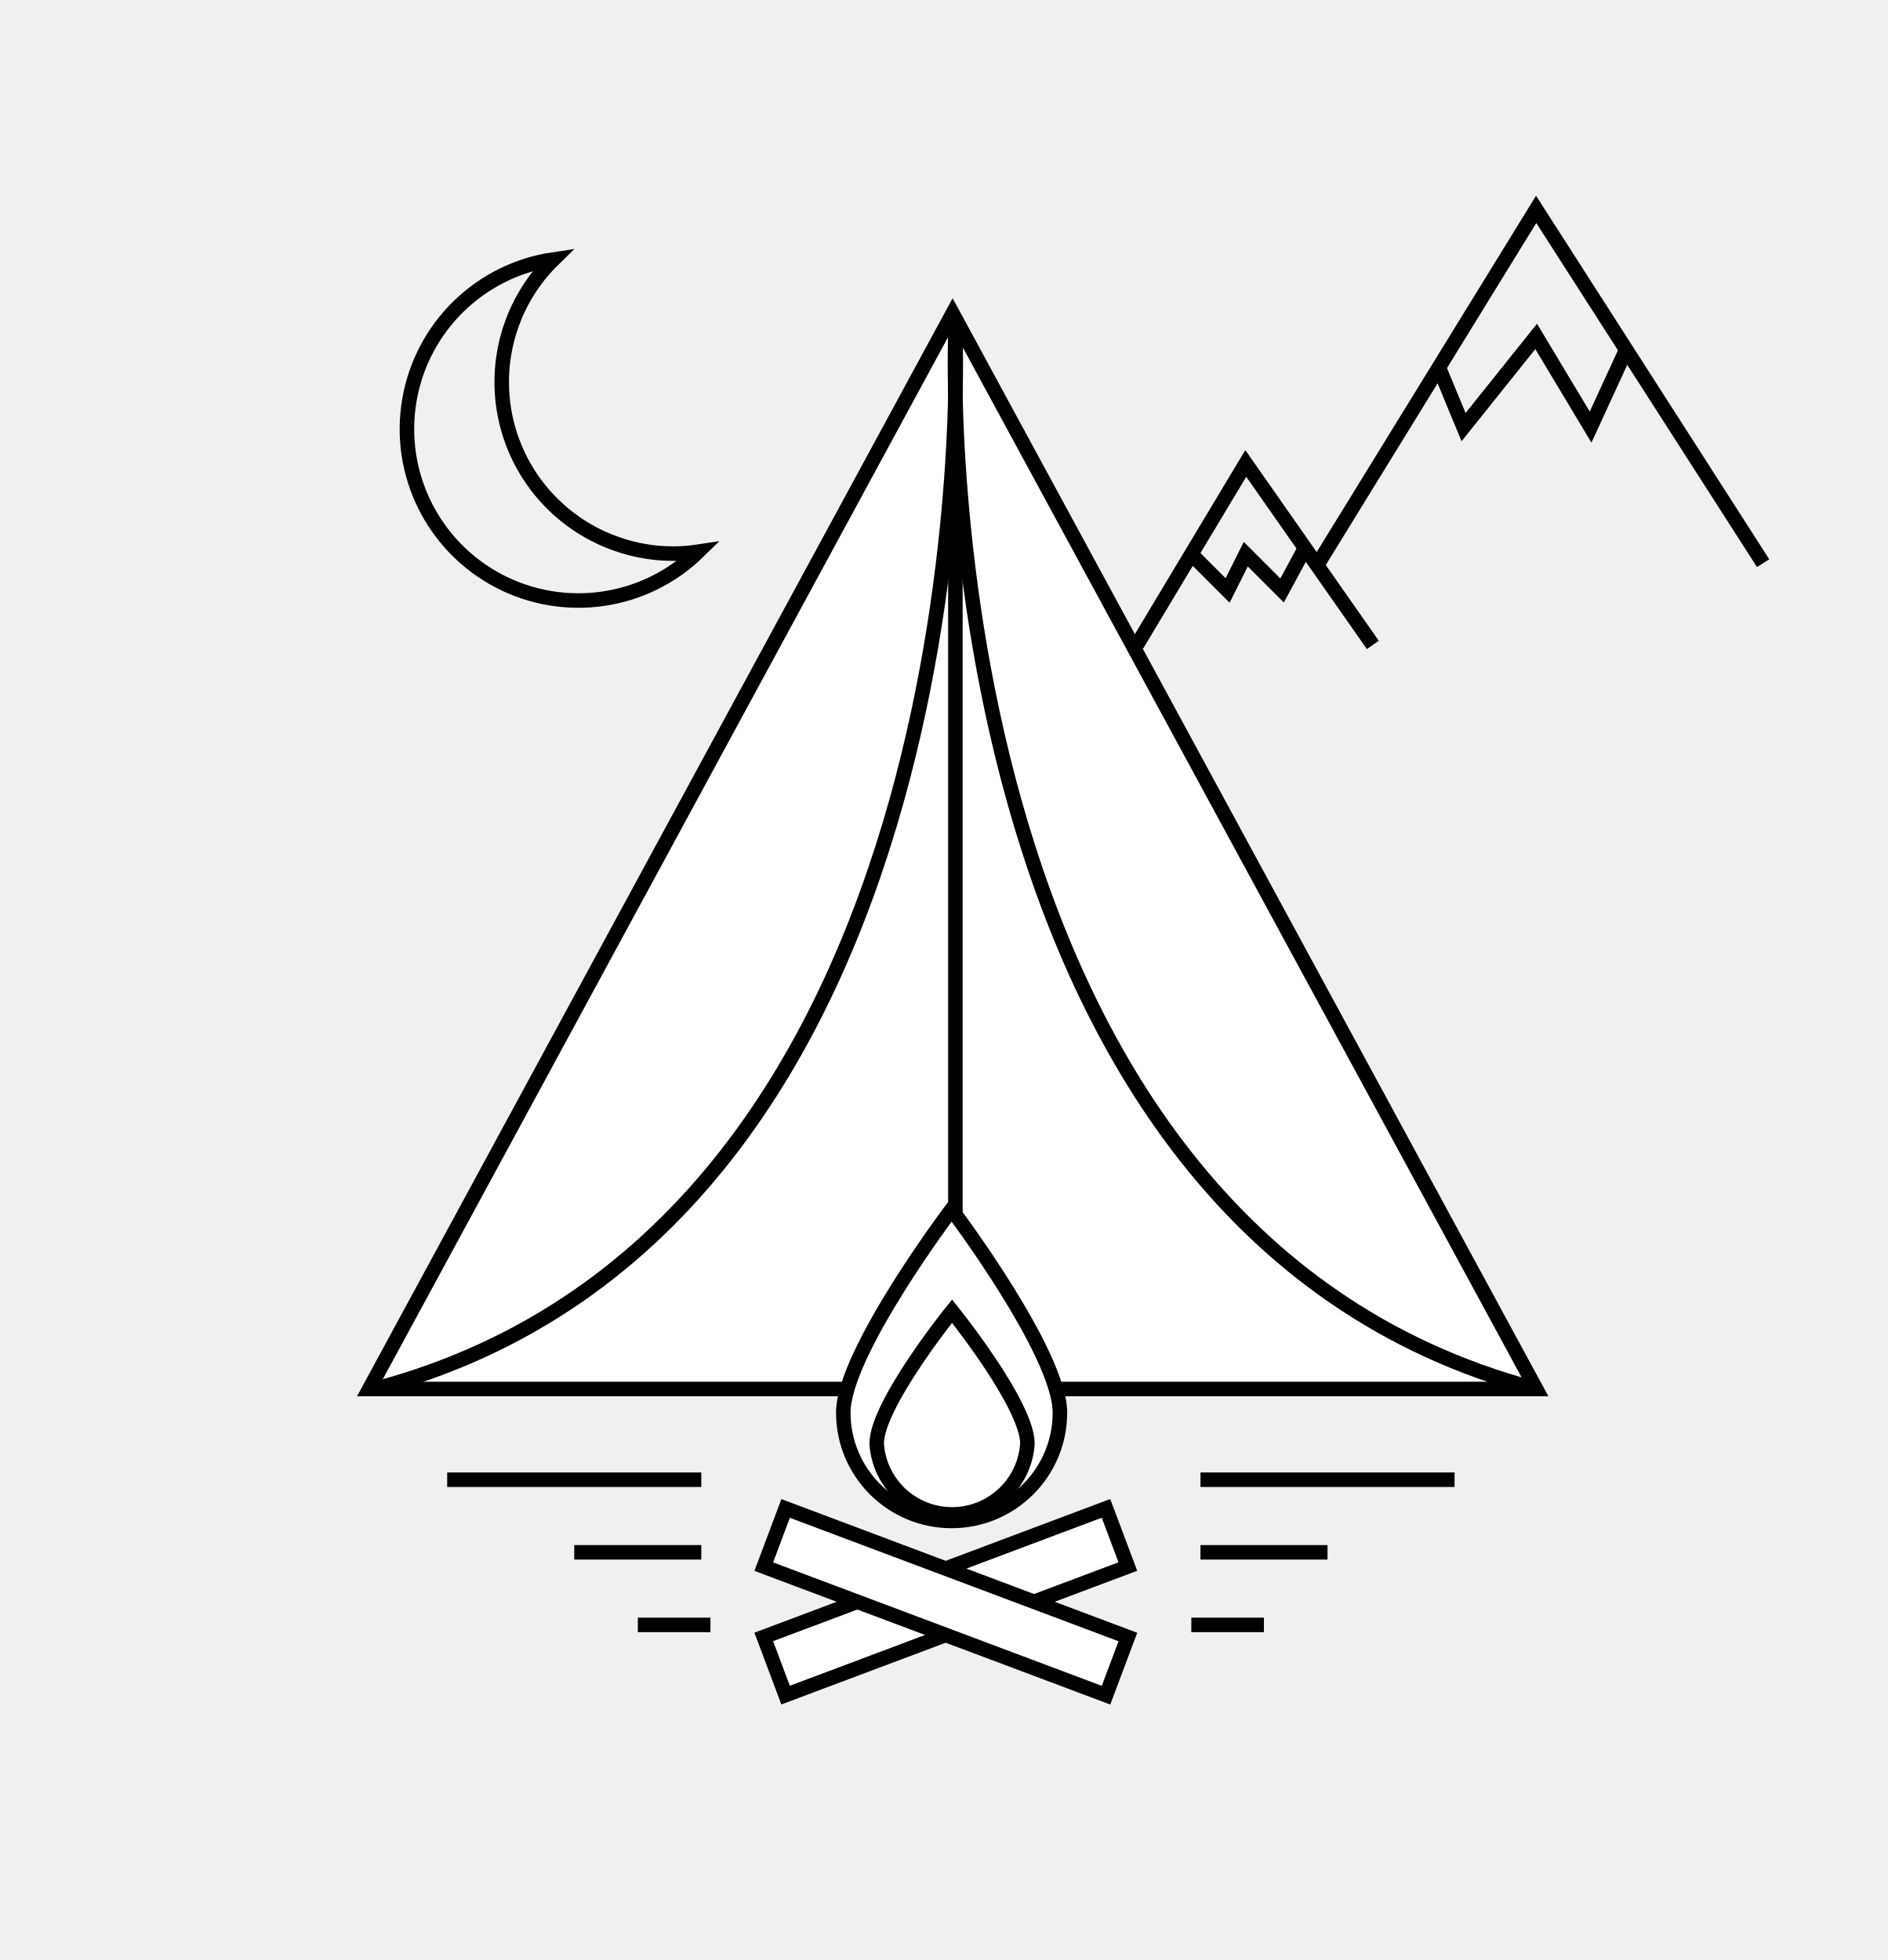
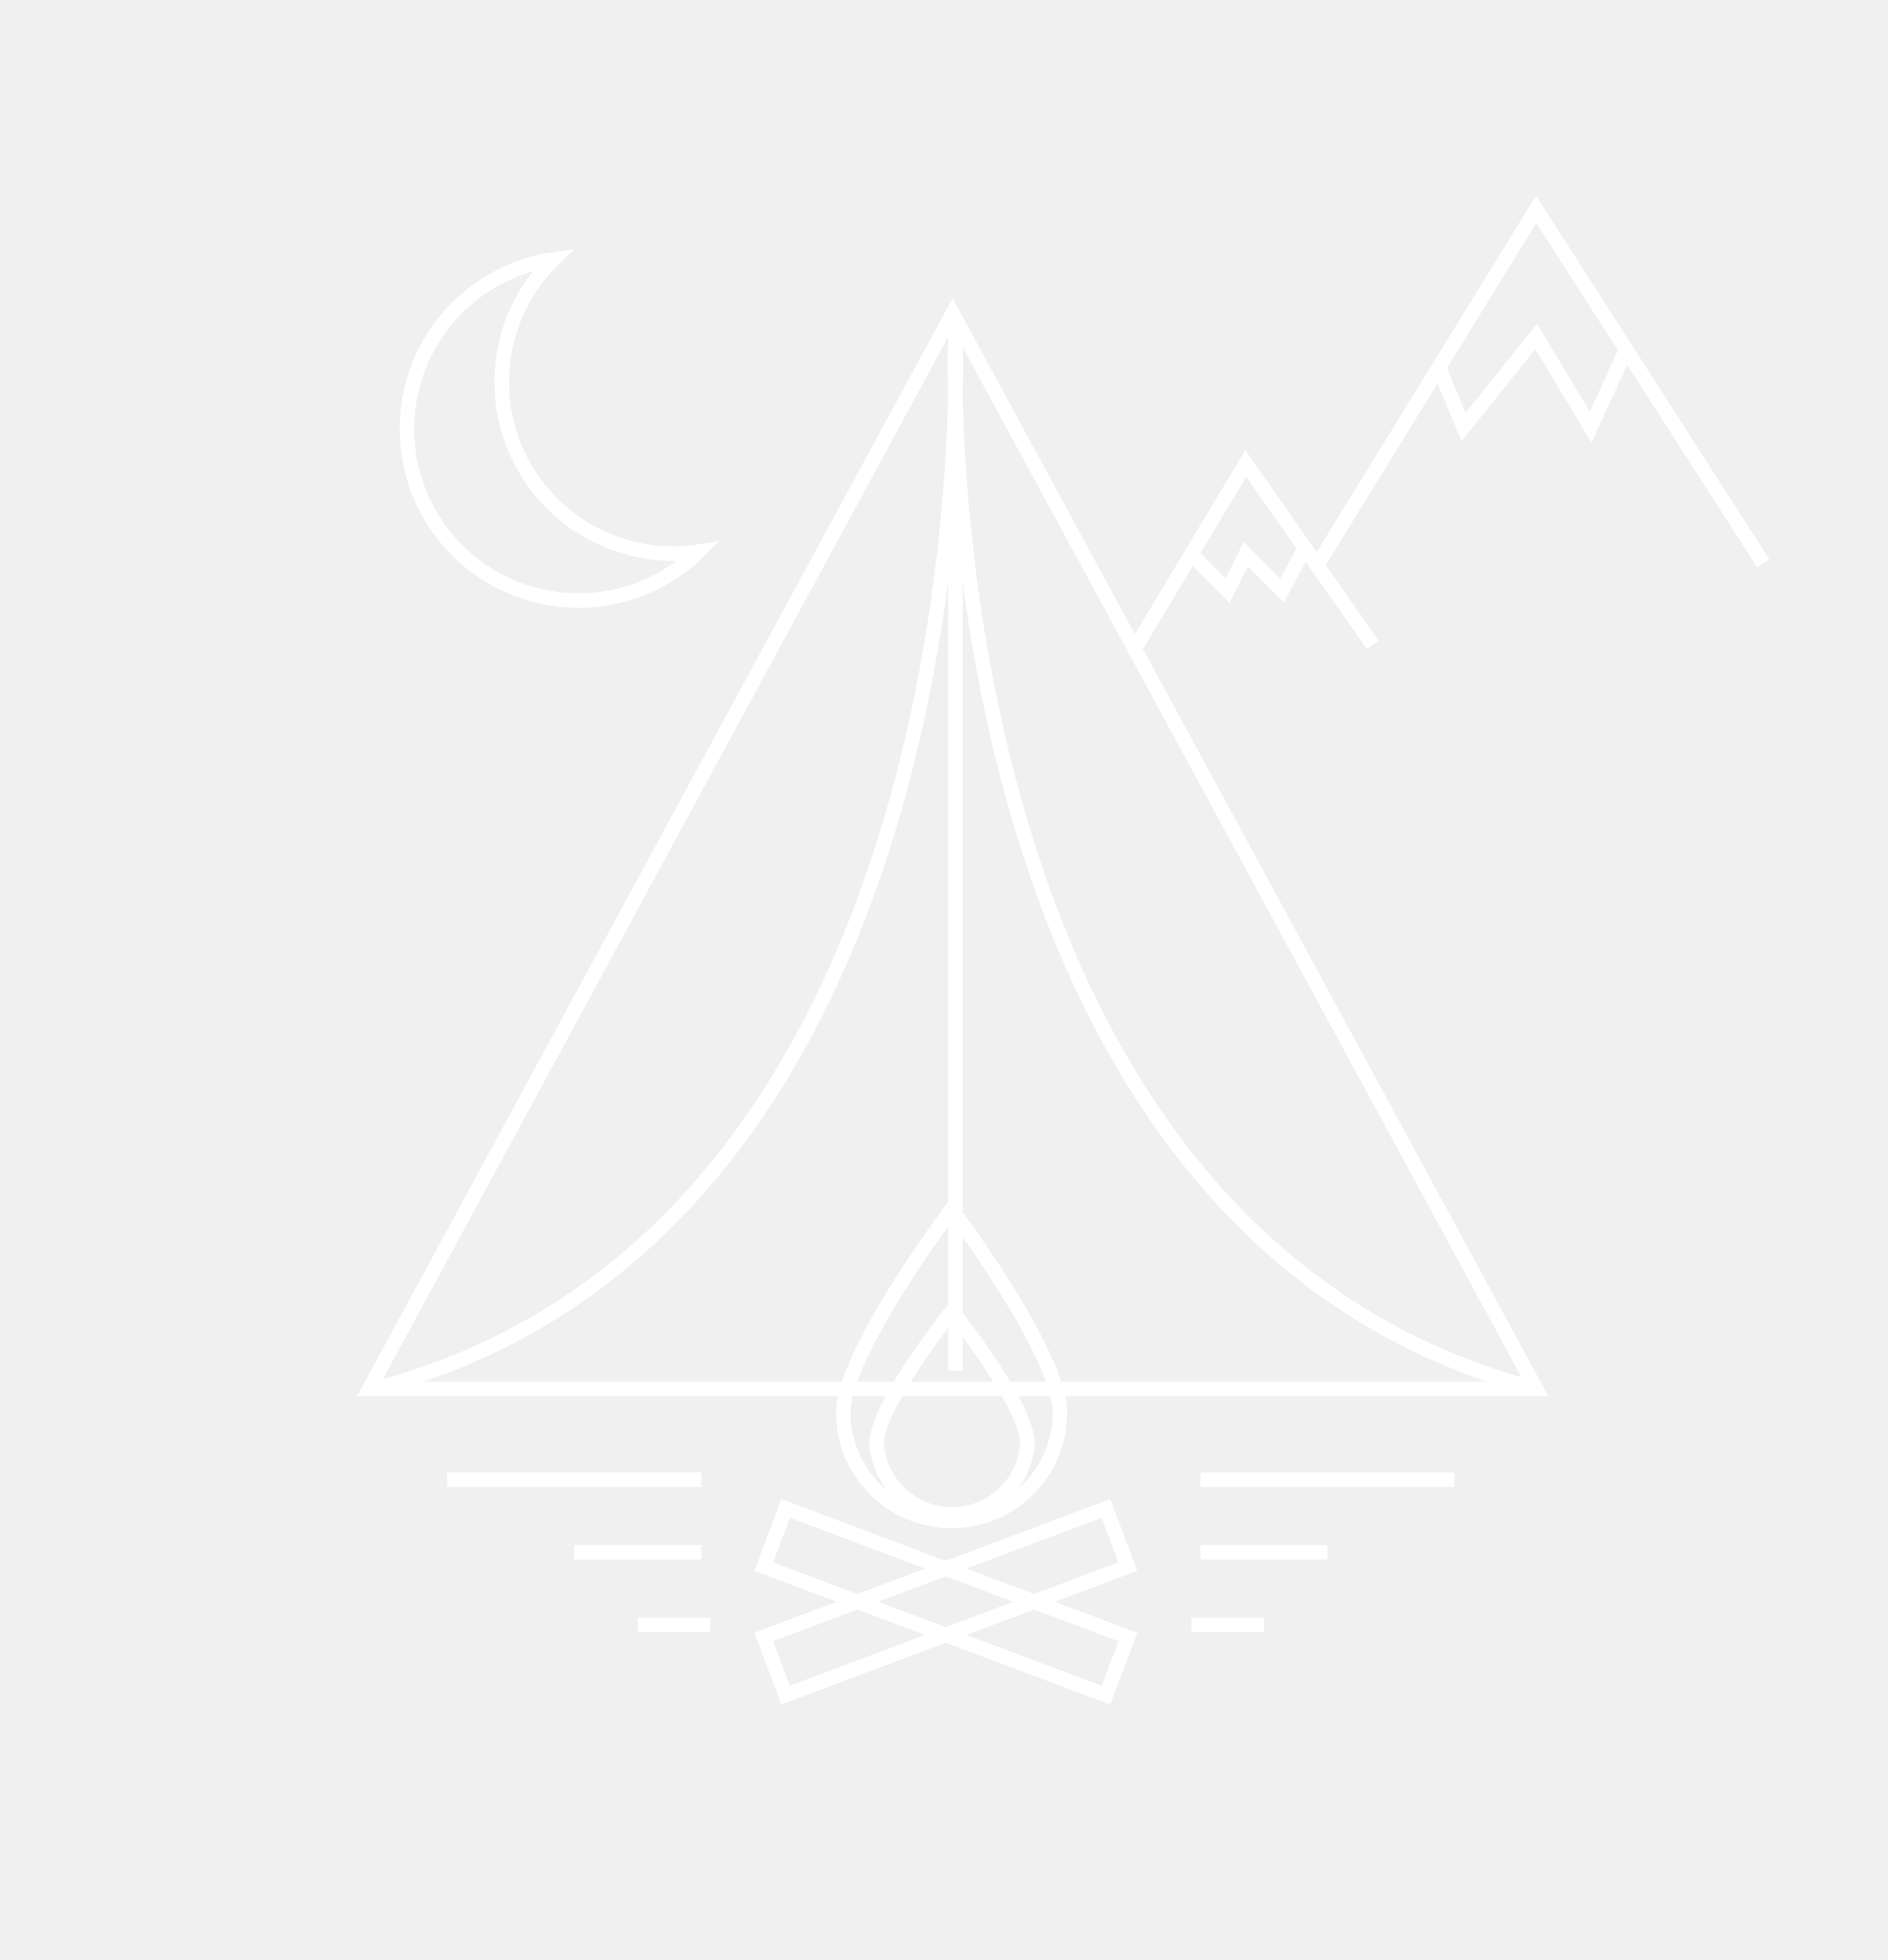
<svg xmlns="http://www.w3.org/2000/svg" viewBox="0 0 130 135">
  <defs>
-     <style>.cls-1{fill:none;}.cls-1,.cls-2{stroke:#000;stroke-miterlimit:10;}.cls-2{fill:#fff;}</style>
+     <style>.cls-1{fill:none;}.cls-1,.cls-2{stroke:#fff;stroke-miterlimit:10;}.cls-2{fill:none;}</style>
  </defs>
  <g id="캠핑카여행후기">
    <polyline class="cls-1" points="78.3 44.42 85.8 31.92 94.55 44.42" />
    <polyline class="cls-1" points="90.8 38.79 105.8 14.42 121.43 38.79" />
    <polygon class="cls-2" points="65.61 21.59 25.43 95.67 105.8 95.67 65.61 21.59" />
    <line class="cls-2" x1="65.8" y1="94.42" x2="65.8" y2="21.92" />
    <rect class="cls-2" x="52.55" y="108.19" width="25.18" height="4.28" transform="translate(-34.64 29.95) rotate(-20.59)" />
    <rect class="cls-2" x="52.55" y="108.19" width="25.18" height="4.28" transform="translate(87.32 236.52) rotate(-159.41)" />
    <path class="cls-2" d="M73,97.3a7.46,7.46,0,0,1-14.92,0c0-4.12,7.46-14,7.46-14S73,93.18,73,97.3Z" />
    <path class="cls-2" d="M70.76,99.43a5.2,5.2,0,0,1-10.38,0c0-2.69,5.19-9.12,5.19-9.12S70.76,96.74,70.76,99.43Z" />
    <path class="cls-1" d="M25.8,95.67c42.5-11.25,40-72.5,40-72.5s-2.5,61.25,40,72.5" />
    <path class="cls-1" d="M42.6,37.51a11.81,11.81,0,0,1-4.49-19.64A11.81,11.81,0,1,0,48.09,38,11.63,11.63,0,0,1,42.6,37.51Z" />
    <line class="cls-1" x1="30.8" y1="101.92" x2="48.3" y2="101.92" />
    <line class="cls-1" x1="39.55" y1="106.92" x2="48.3" y2="106.92" />
    <line class="cls-1" x1="43.93" y1="111.92" x2="48.93" y2="111.92" />
    <line class="cls-1" x1="100.18" y1="101.92" x2="82.68" y2="101.92" />
    <line class="cls-1" x1="91.43" y1="106.92" x2="82.68" y2="106.92" />
    <line class="cls-1" x1="87.05" y1="111.92" x2="82.05" y2="111.92" />
    <polyline class="cls-1" points="99.1 25.31 100.8 29.42 105.8 23.17 109.55 29.42 112 24.09" />
    <polyline class="cls-1" points="82.05 38.17 84.55 40.67 85.8 38.17 88.3 40.67 89.88 37.75" />
  </g>
</svg>
